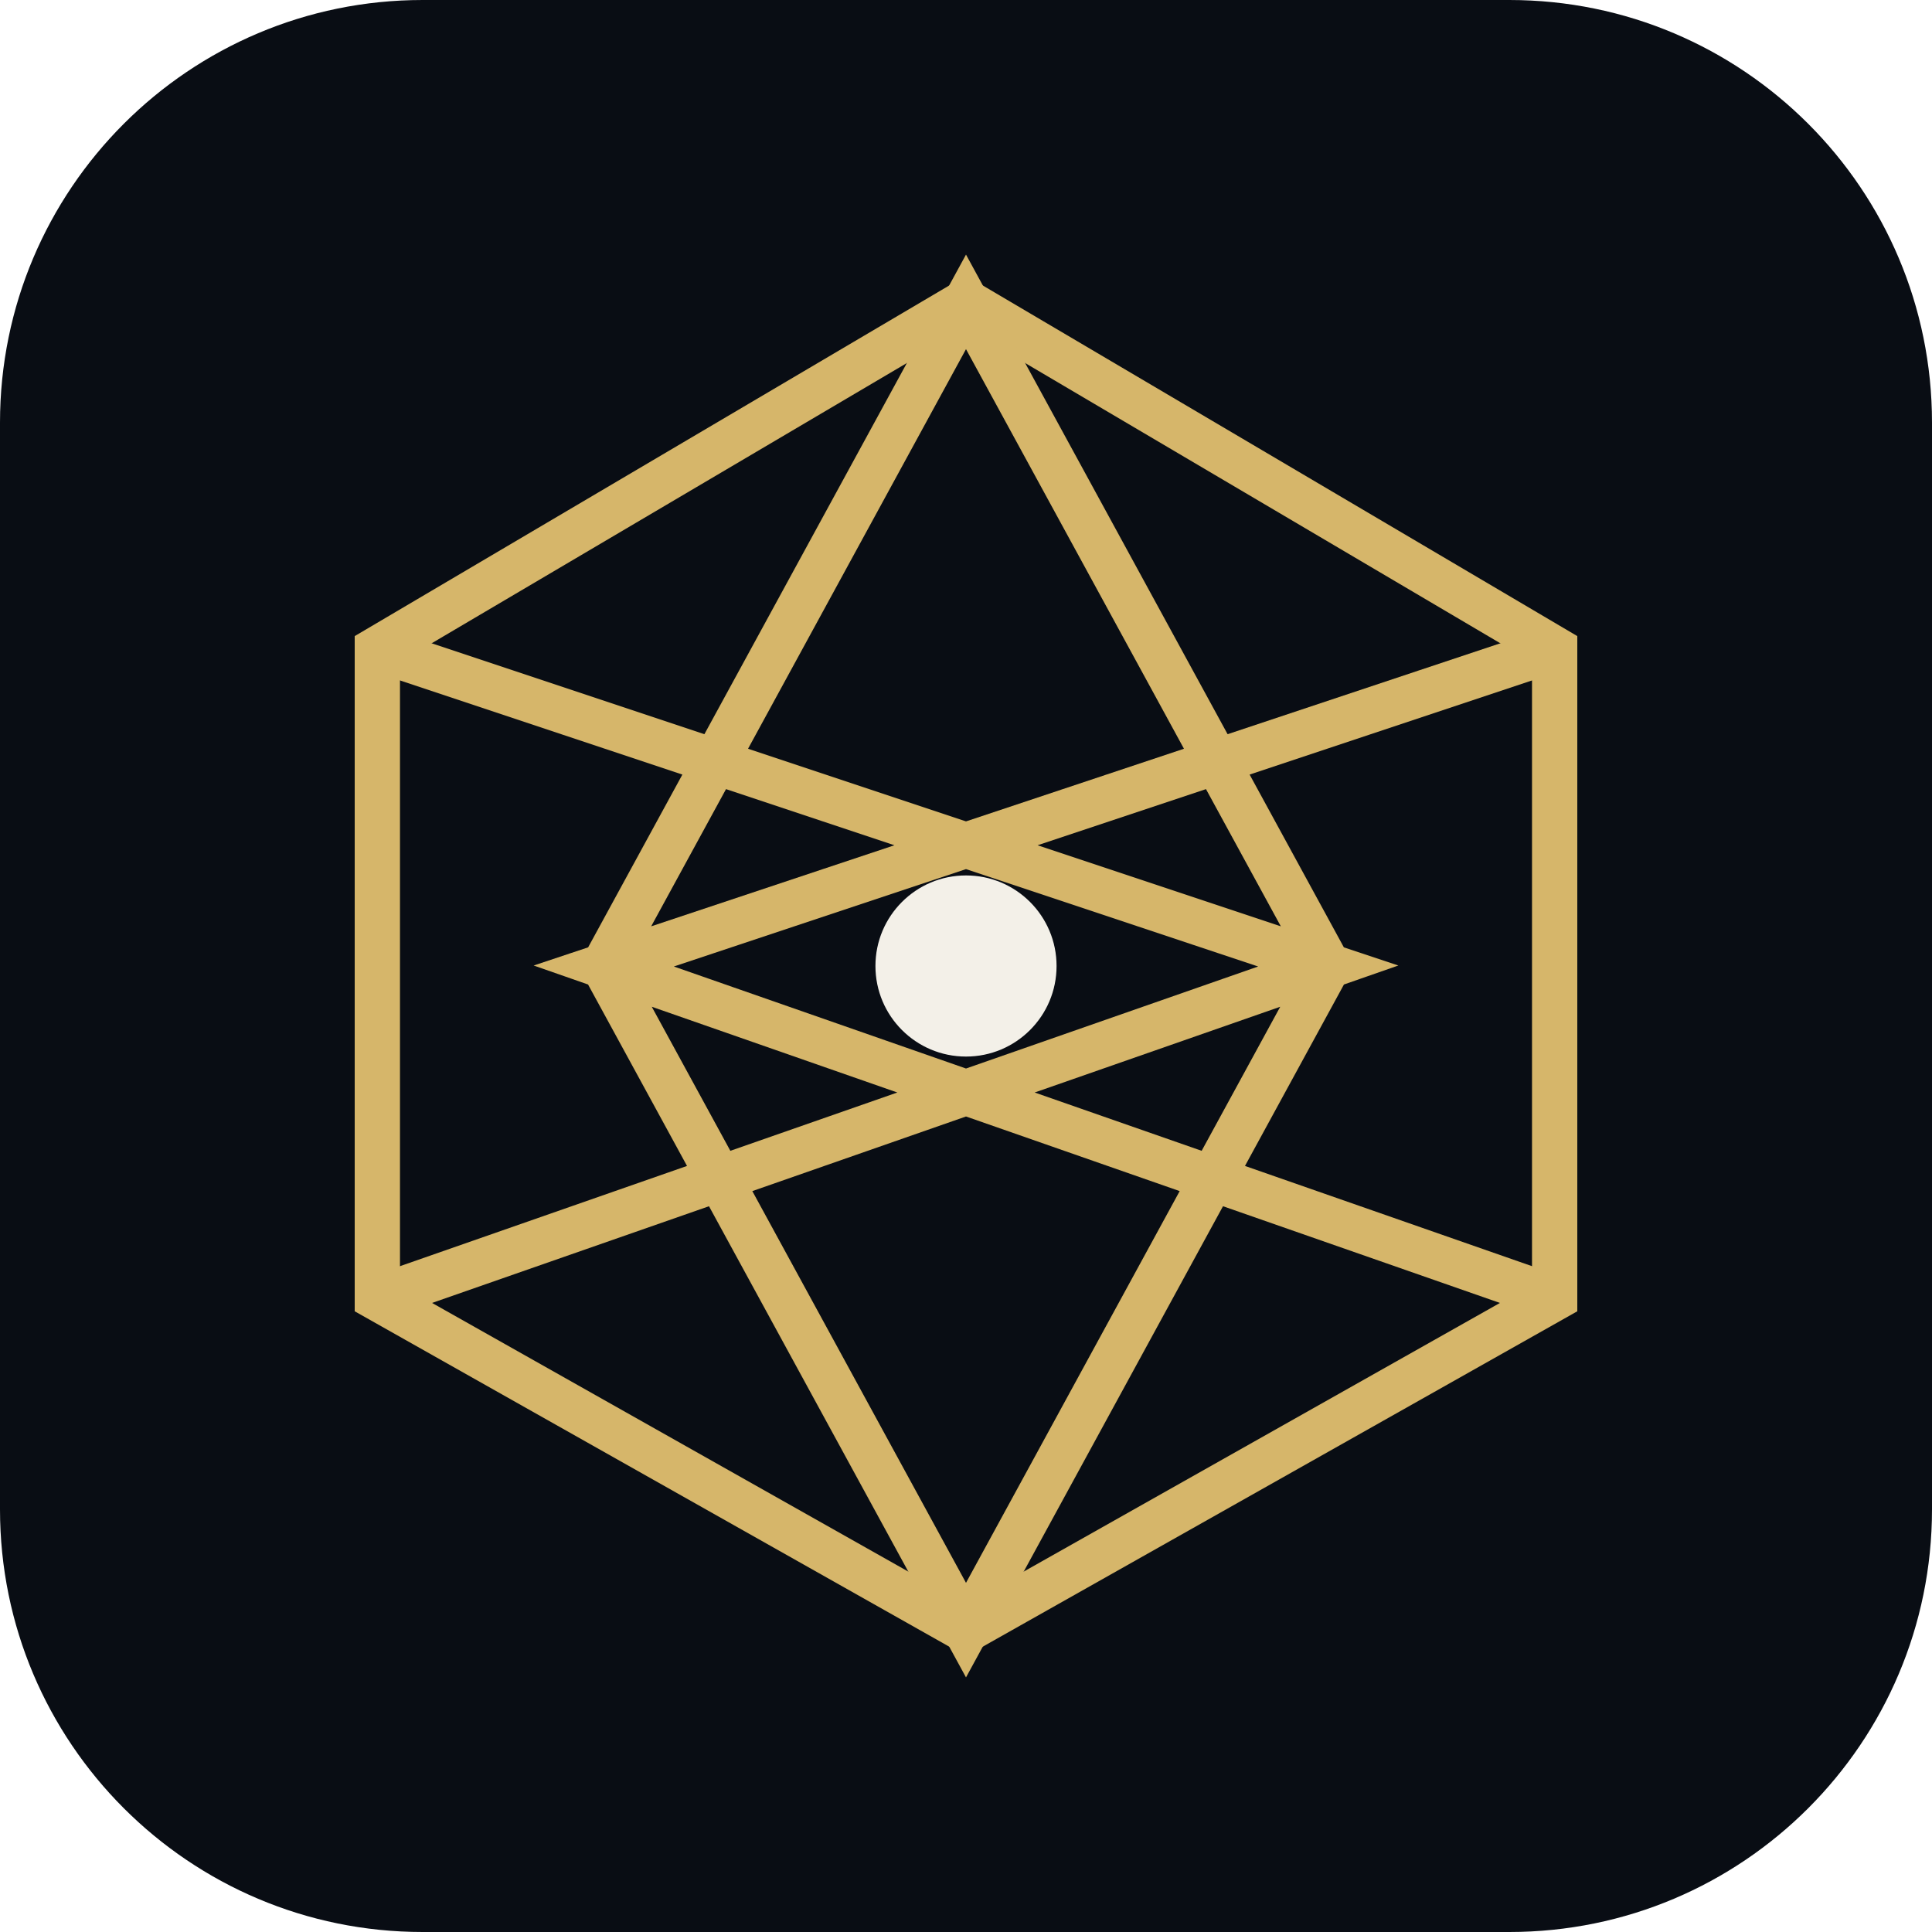
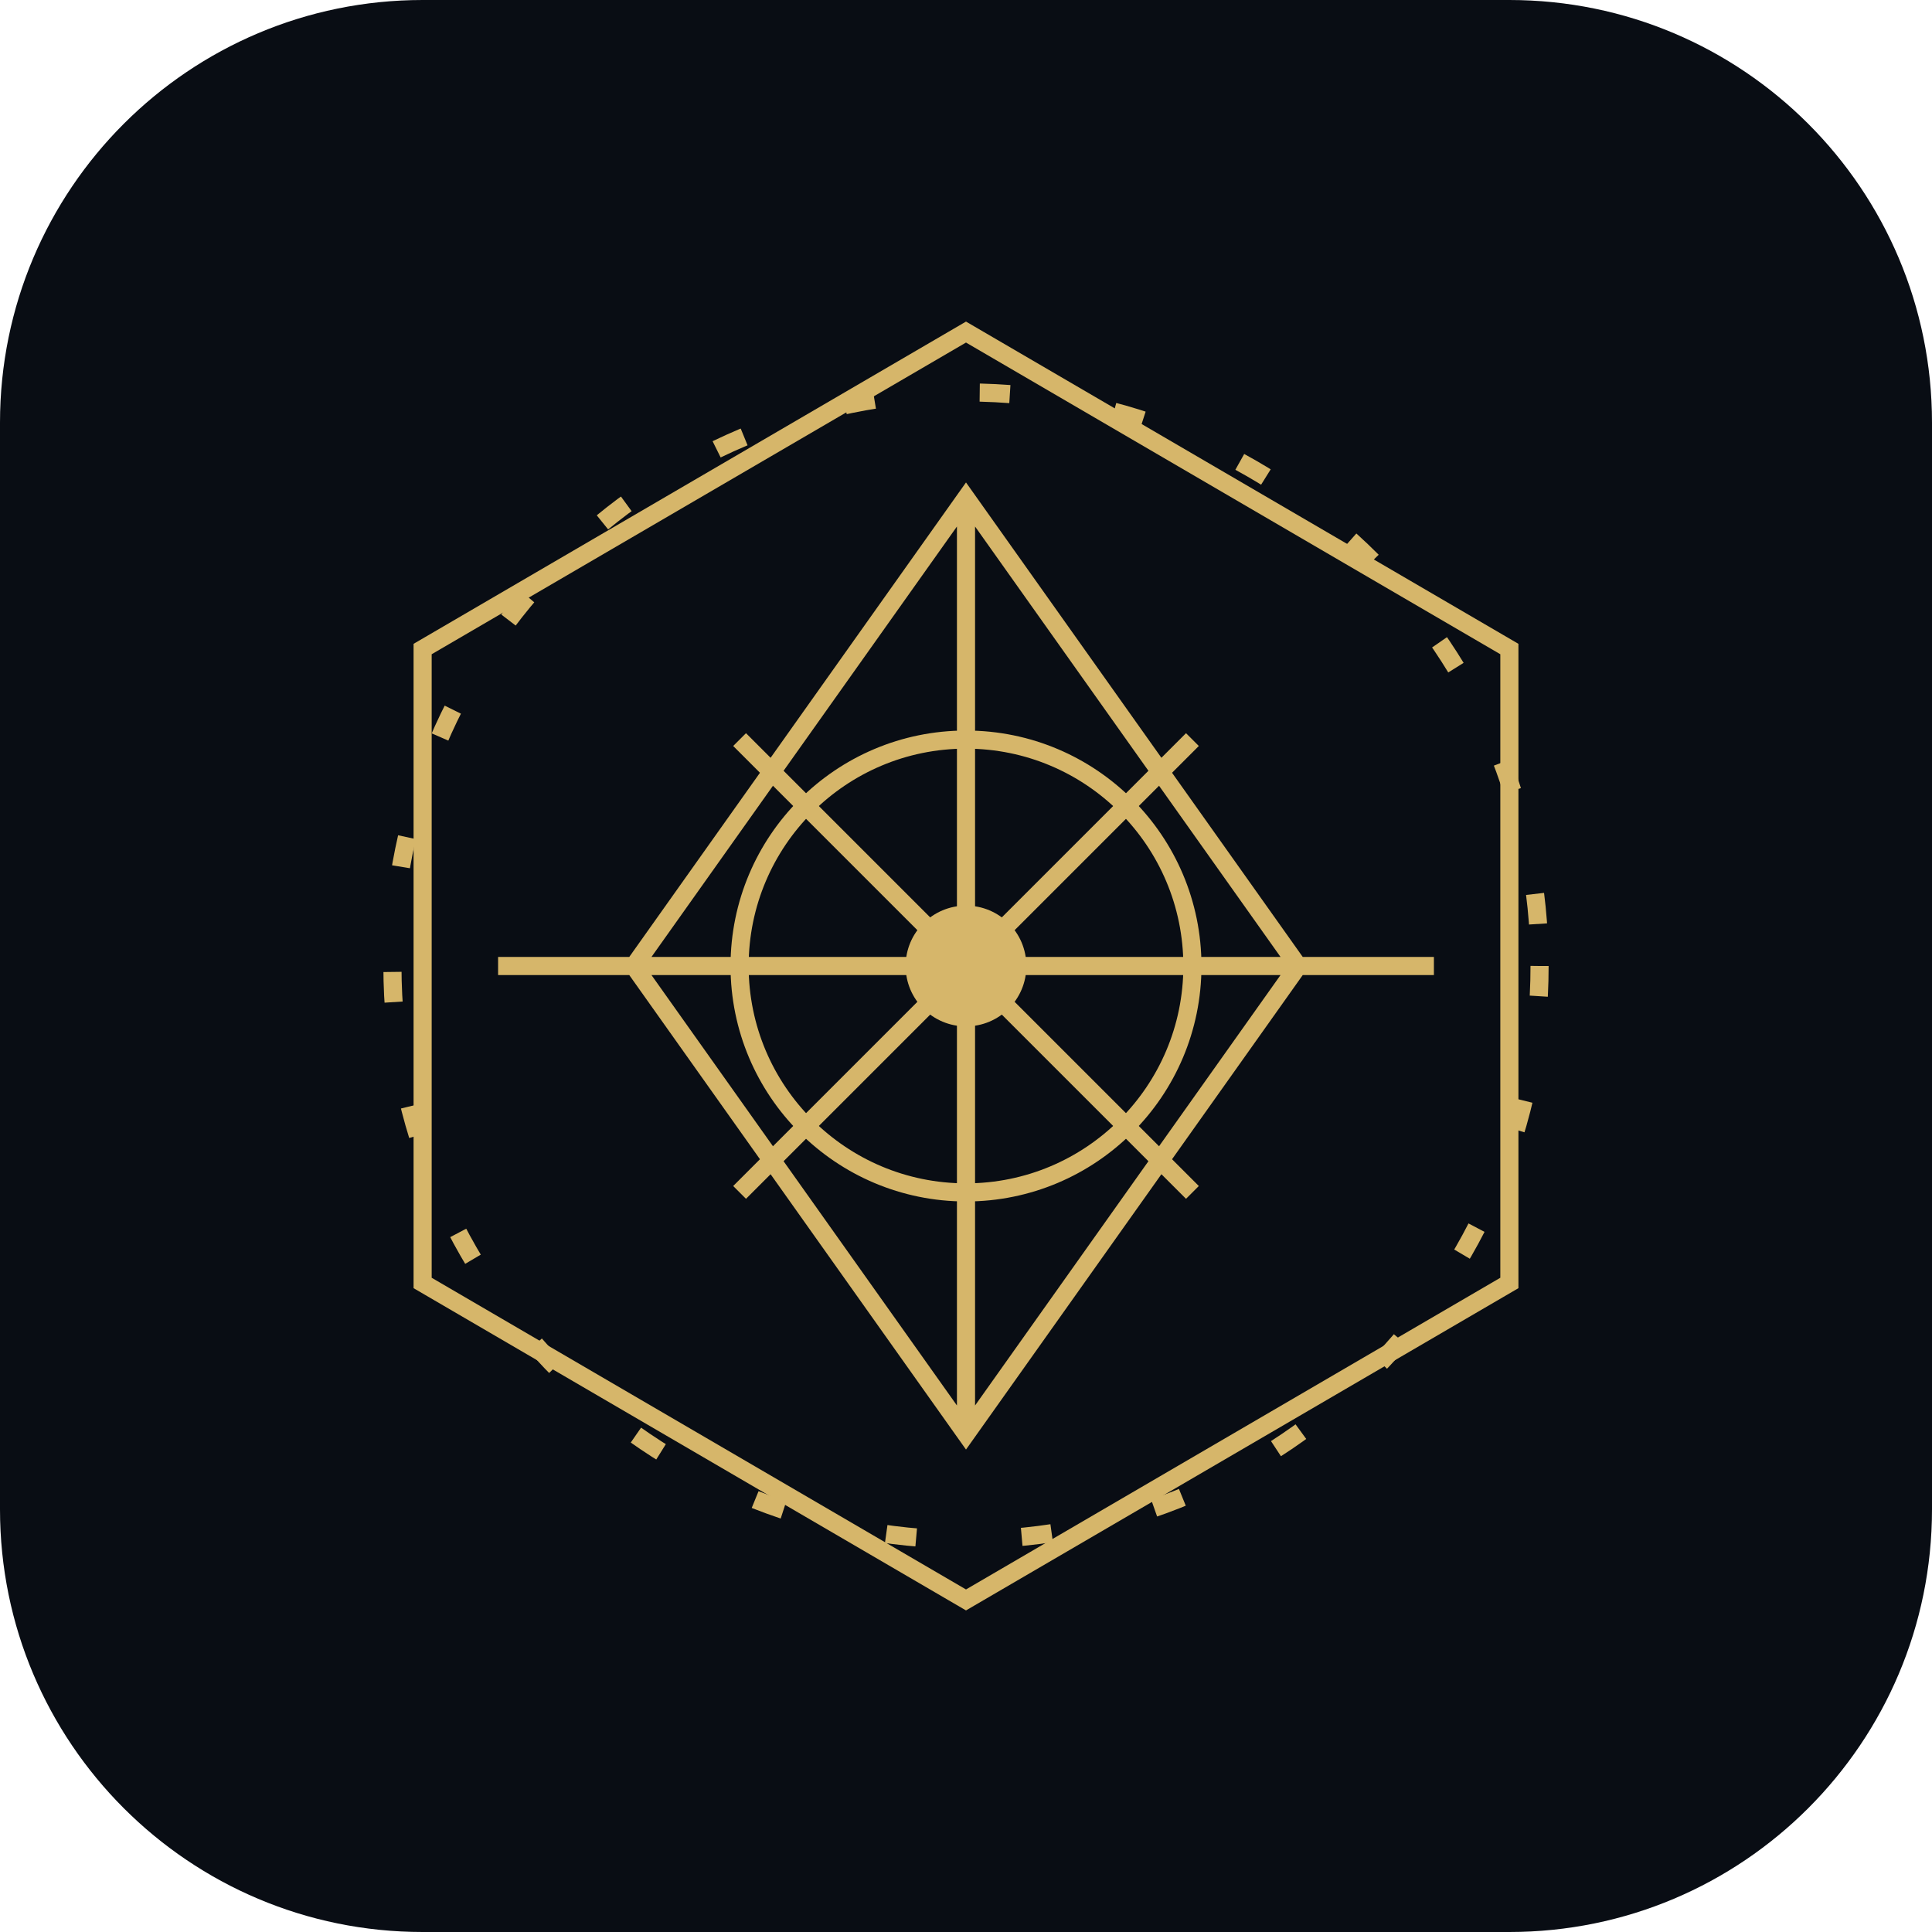
<svg xmlns="http://www.w3.org/2000/svg" viewBox="0 0 128 128">
  <rect width="128" height="128" rx="28" fill="#090d14" />
-   <g fill="none" stroke="#d6b66a" stroke-width="3">
-     <path d="M64 20 103 43v43L64 108 25 86V43Z" />
-     <path d="m64 20 24 44-24 44-24-44Z M25 43l63 21-63 22 M103 43 40 64l63 22" />
+   <g transform="translate(14 14)" fill="none">
+     <g stroke="#d6b66a" stroke-width="1.2">
+       <circle cx="50" cy="50" r="38" stroke-dasharray="2 7" />
+       <path d="m50 8 36 21v42L50 92 14 71V29Z" />
+       <g>
+         <path d="m50 19 22 31-22 31-22-31Z M19 50h62M50 19v62" />
+         <circle cx="50" cy="50" r="15" />
+         <path d="m35 35 30 30M65 35 35 65" />
+       </g>
+     </g>
+     <circle cx="50" cy="50" r="4" fill="#d6b66a" />
  </g>
-   <circle cx="64" cy="64" r="6" fill="#f3f0e8" />
</svg>
